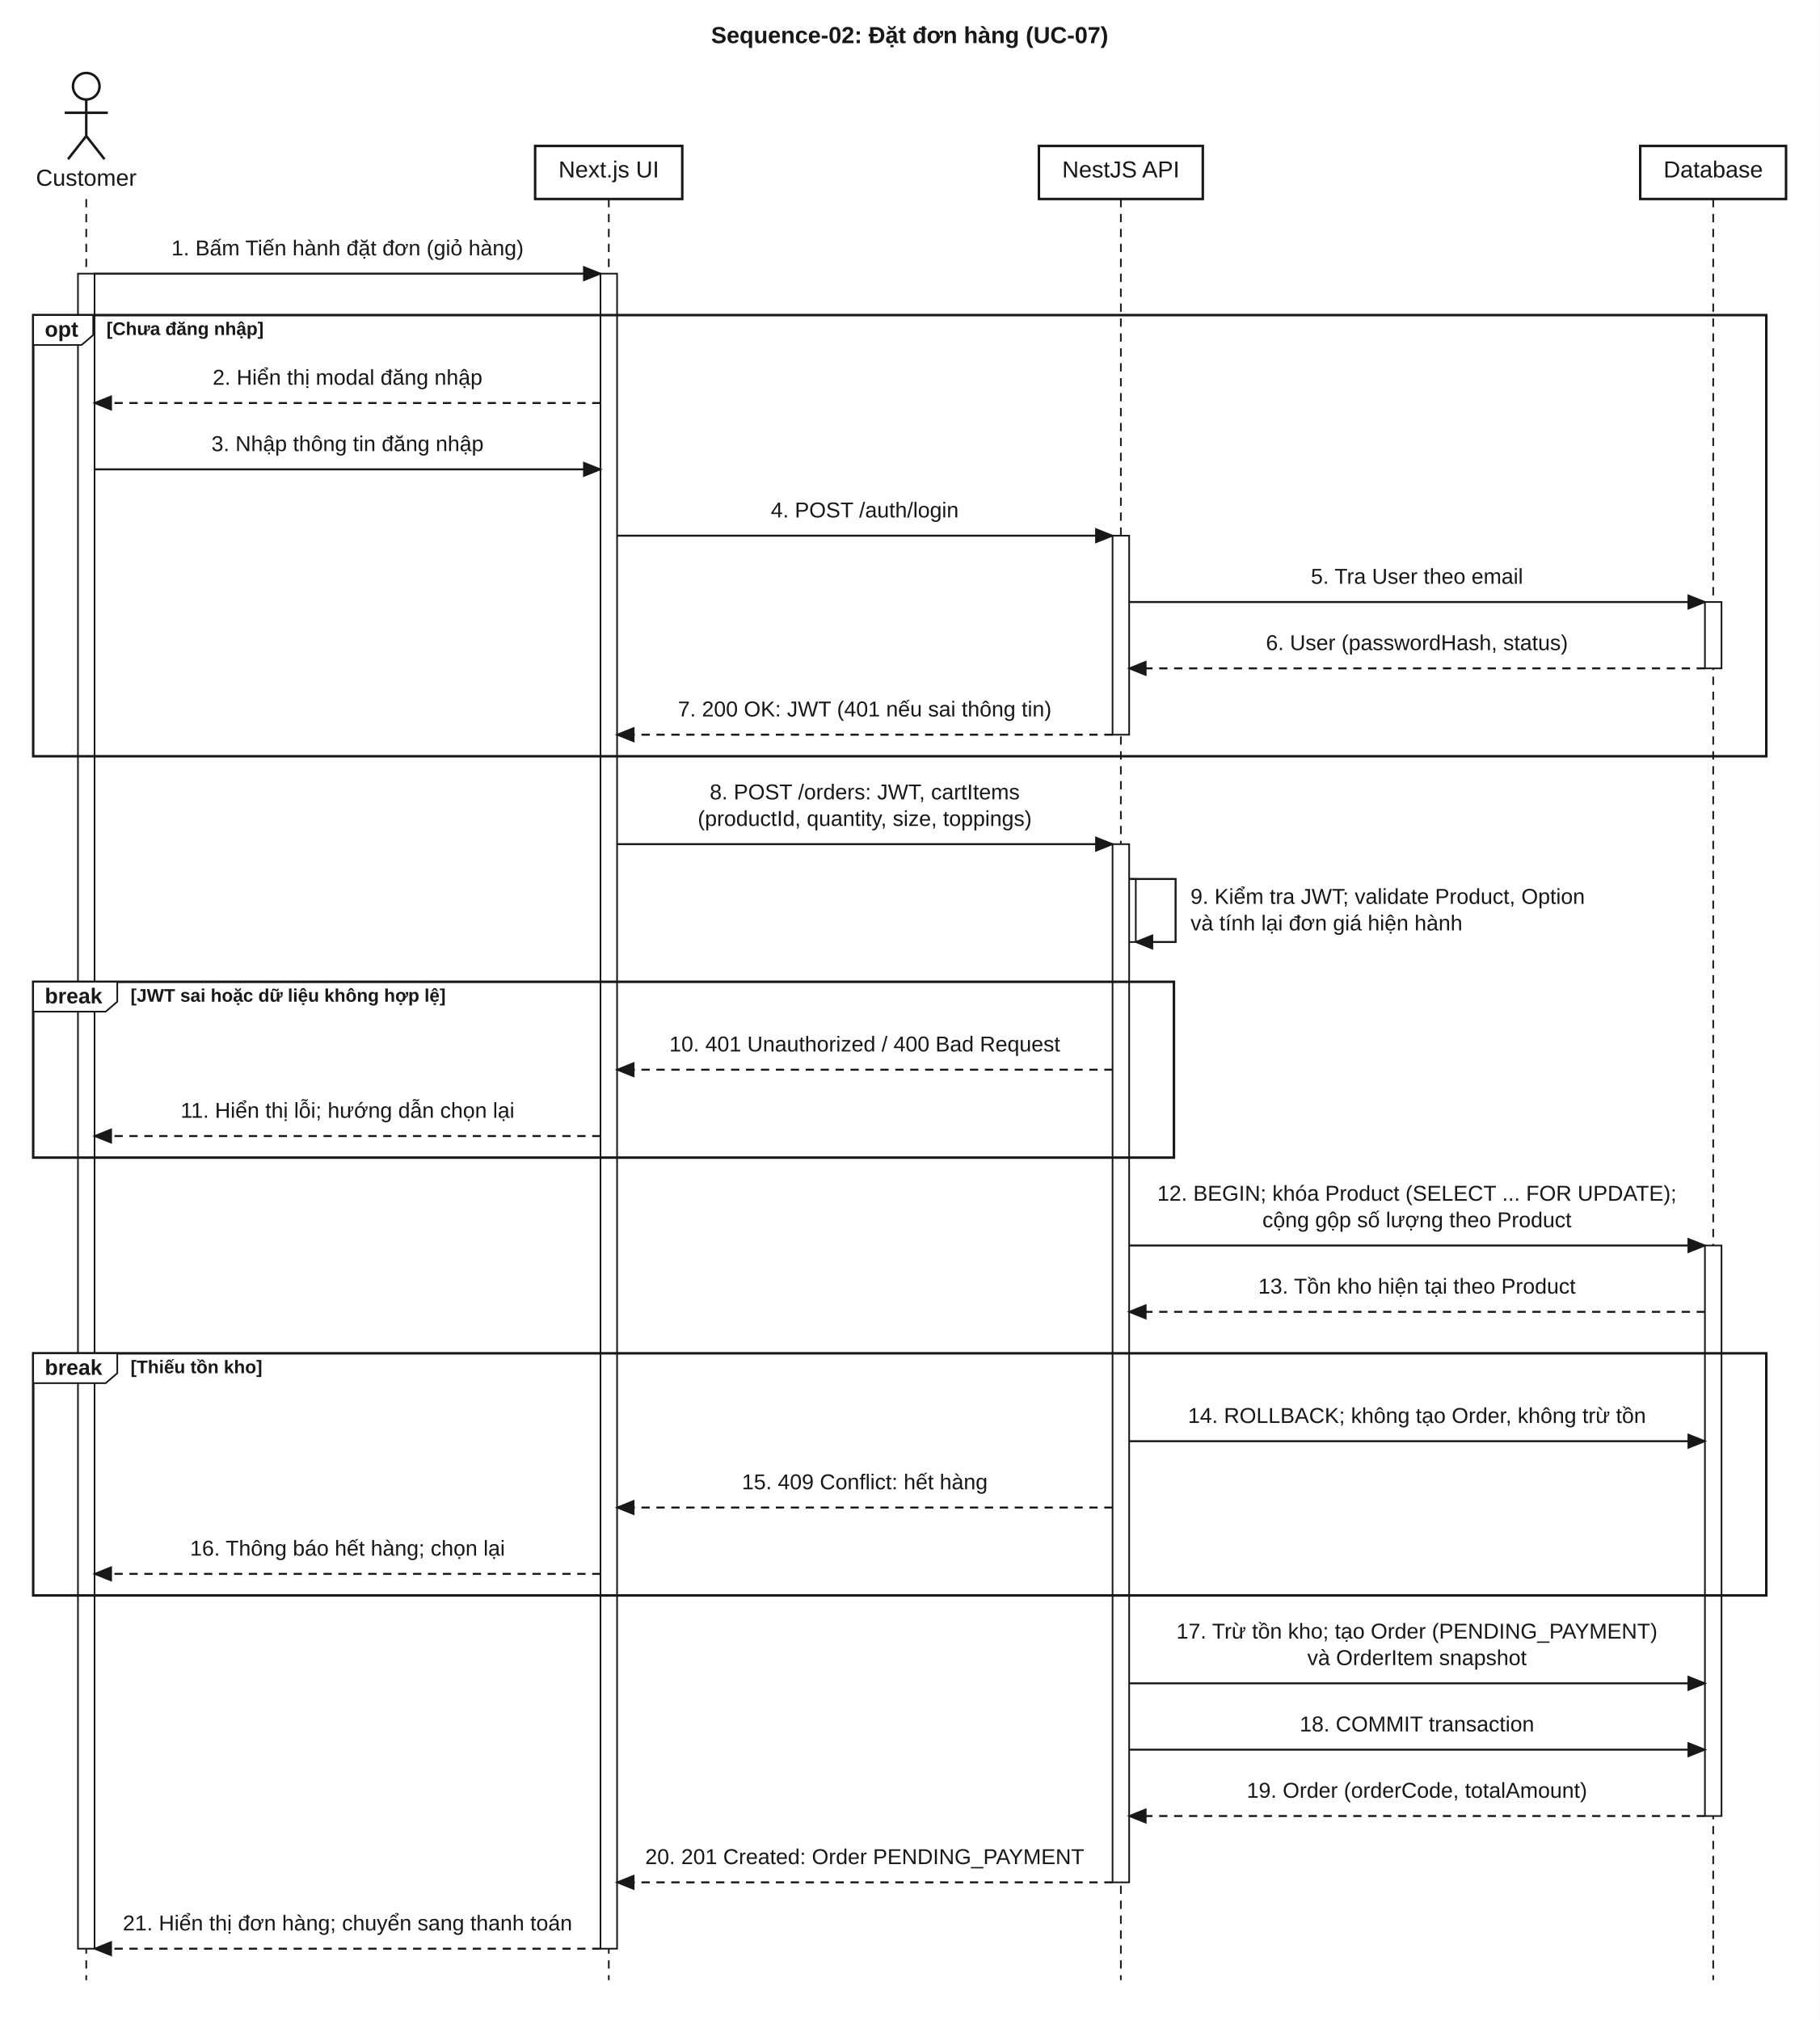
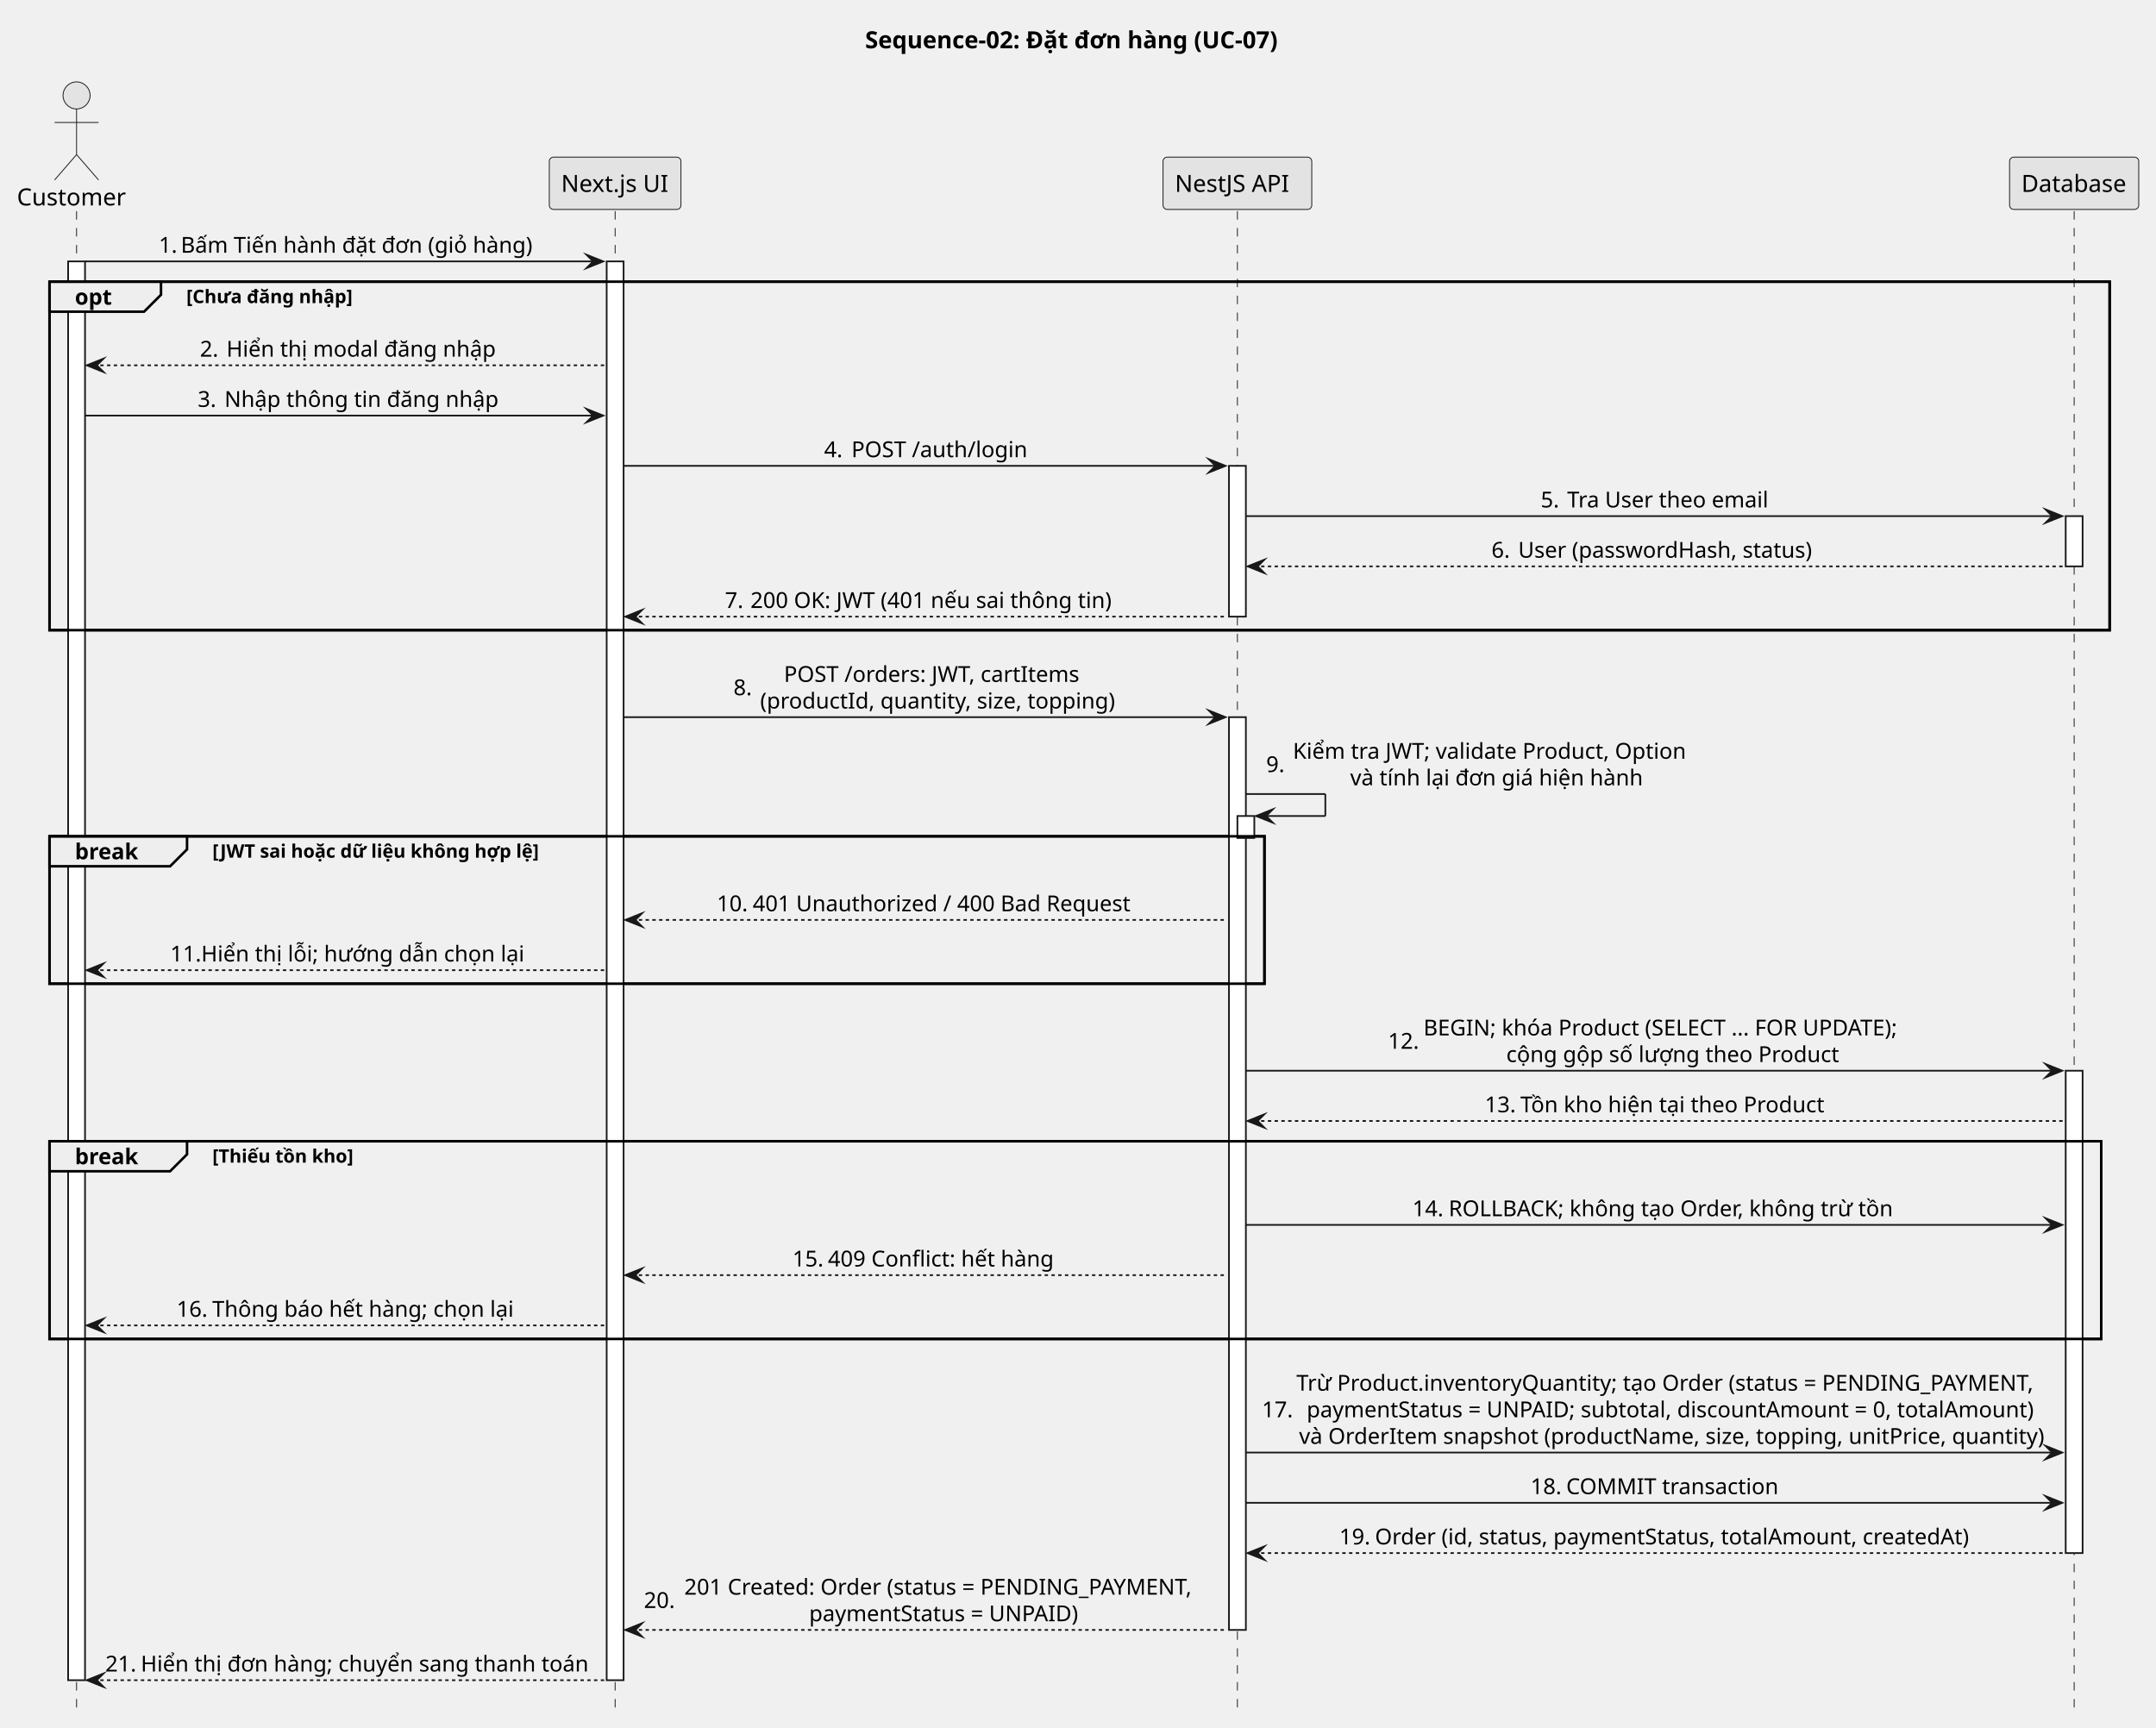
- <svg xmlns="http://www.w3.org/2000/svg" width="1097" height="1218" viewBox="0 0 1097 1218" font-family="Liberation Sans, Arial, Helvetica, sans-serif">
-   <rect width="100%" height="100%" fill="#ffffff" />
-   <line x1="52.0" y1="120.0" x2="52.0" y2="1194.0" stroke="#181818" stroke-width="1" stroke-dasharray="5,4" />
-   <circle cx="52.0" cy="52.0" r="8" fill="#fff" stroke="#181818" stroke-width="1.5" />
-   <line x1="52.0" y1="60.0" x2="52.0" y2="82.0" stroke="#181818" stroke-width="1.5" />
-   <line x1="39.0" y1="68.0" x2="65.0" y2="68.0" stroke="#181818" stroke-width="1.5" />
-   <line x1="52.0" y1="82.0" x2="41.0" y2="96.0" stroke="#181818" stroke-width="1.5" />
-   <line x1="52.0" y1="82.0" x2="63.0" y2="96.0" stroke="#181818" stroke-width="1.5" />
-   <text x="52.0" y="112.0" font-size="14" text-anchor="middle" fill="#181818">Customer</text>
-   <line x1="367.0" y1="120.0" x2="367.0" y2="1194.0" stroke="#181818" stroke-width="1" stroke-dasharray="5,4" />
-   <rect x="322.6" y="88.0" width="88.7" height="32.0" fill="#fff" stroke="#181818" stroke-width="1.5" />
-   <text x="367.0" y="107.0" font-size="14" text-anchor="middle" fill="#181818">Next.js UI</text>
-   <line x1="675.7" y1="120.0" x2="675.7" y2="1194.0" stroke="#181818" stroke-width="1" stroke-dasharray="5,4" />
-   <rect x="626.3" y="88.0" width="98.8" height="32.0" fill="#fff" stroke="#181818" stroke-width="1.5" />
-   <text x="675.7" y="107.0" font-size="14" text-anchor="middle" fill="#181818">NestJS API</text>
-   <line x1="1032.8" y1="120.0" x2="1032.8" y2="1194.0" stroke="#181818" stroke-width="1" stroke-dasharray="5,4" />
-   <rect x="988.8" y="88.0" width="87.9" height="32.0" fill="#fff" stroke="#181818" stroke-width="1.5" />
-   <text x="1032.8" y="107.0" font-size="14" text-anchor="middle" fill="#181818">Database</text>
-   <text x="548.4" y="26.0" font-size="14" text-anchor="middle" font-weight="bold" fill="#181818">Sequence-02: Đặt đơn hàng (UC-07)</text>
-   <rect x="100.3" y="143.0" width="218.4" height="14.0" fill="#fff" stroke="none" stroke-width="0" />
-   <rect x="125.2" y="221.0" width="168.7" height="14.0" fill="#fff" stroke="none" stroke-width="0" />
-   <rect x="124.4" y="261.0" width="170.1" height="14.0" fill="#fff" stroke="none" stroke-width="0" />
-   <rect x="461.7" y="301.0" width="119.2" height="14.0" fill="#fff" stroke="none" stroke-width="0" />
-   <rect x="787.3" y="341.0" width="133.9" height="14.0" fill="#fff" stroke="none" stroke-width="0" />
-   <rect x="760.2" y="381.0" width="188.1" height="14.0" fill="#fff" stroke="none" stroke-width="0" />
-   <rect x="405.7" y="421.0" width="231.2" height="14.0" fill="#fff" stroke="none" stroke-width="0" />
-   <rect x="424.9" y="471.0" width="192.8" height="14.0" fill="#fff" stroke="none" stroke-width="0" />
-   <rect x="417.6" y="487.0" width="207.4" height="14.0" fill="#fff" stroke="none" stroke-width="0" />
-   <rect x="714.7" y="534.0" width="243.7" height="14.0" fill="#fff" stroke="none" stroke-width="0" />
-   <rect x="714.7" y="550.0" width="170.0" height="14.0" fill="#fff" stroke="none" stroke-width="0" />
-   <rect x="400.5" y="623.0" width="241.7" height="14.0" fill="#fff" stroke="none" stroke-width="0" />
-   <rect x="105.8" y="663.0" width="207.3" height="14.0" fill="#fff" stroke="none" stroke-width="0" />
-   <rect x="694.7" y="713.0" width="319.1" height="14.0" fill="#fff" stroke="none" stroke-width="0" />
-   <rect x="758.0" y="729.0" width="192.4" height="14.0" fill="#fff" stroke="none" stroke-width="0" />
-   <rect x="755.6" y="769.0" width="197.3" height="14.0" fill="#fff" stroke="none" stroke-width="0" />
-   <rect x="713.2" y="847.0" width="282.1" height="14.0" fill="#fff" stroke="none" stroke-width="0" />
-   <rect x="444.2" y="887.0" width="154.2" height="14.0" fill="#fff" stroke="none" stroke-width="0" />
-   <rect x="111.5" y="927.0" width="195.9" height="14.0" fill="#fff" stroke="none" stroke-width="0" />
-   <rect x="706.2" y="977.0" width="296.0" height="14.0" fill="#fff" stroke="none" stroke-width="0" />
-   <rect x="785.1" y="993.0" width="138.2" height="14.0" fill="#fff" stroke="none" stroke-width="0" />
-   <rect x="780.5" y="1033.0" width="147.4" height="14.0" fill="#fff" stroke="none" stroke-width="0" />
-   <rect x="748.6" y="1073.0" width="211.2" height="14.0" fill="#fff" stroke="none" stroke-width="0" />
-   <rect x="386.0" y="1113.0" width="270.7" height="14.0" fill="#fff" stroke="none" stroke-width="0" />
-   <rect x="71.0" y="1153.0" width="277.0" height="14.0" fill="#fff" stroke="none" stroke-width="0" />
-   <rect x="1027.8" y="363.0" width="10.0" height="40.0" fill="#fff" stroke="#181818" stroke-width="1" />
-   <rect x="670.7" y="323.0" width="10.0" height="120.0" fill="#fff" stroke="#181818" stroke-width="1" />
-   <rect x="674.7" y="530.0" width="10.0" height="38.0" fill="#fff" stroke="#181818" stroke-width="1" />
-   <rect x="1027.8" y="751.0" width="10.0" height="344.0" fill="#fff" stroke="#181818" stroke-width="1" />
-   <rect x="670.7" y="509.0" width="10.0" height="626.0" fill="#fff" stroke="#181818" stroke-width="1" />
-   <rect x="362.0" y="165.0" width="10.0" height="1010.0" fill="#fff" stroke="#181818" stroke-width="1" />
-   <rect x="47.0" y="165.0" width="10.0" height="1010.0" fill="#fff" stroke="#181818" stroke-width="1" />
-   <rect x="20.0" y="190.0" width="1044.8" height="266.0" fill="none" stroke="#181818" stroke-width="1.5" />
-   <polygon points="20.0,190.0 56.2,190.0 56.2,202.0 49.2,208.0 20.0,208.0" fill="#fff" stroke="#181818" stroke-width="1" />
-   <text x="27.0" y="203.0" font-size="13" text-anchor="start" font-weight="bold" fill="#181818">opt</text>
-   <text x="64.2" y="202.0" font-size="11" text-anchor="start" font-weight="bold" fill="#181818">[Chưa đăng nhập]</text>
-   <rect x="20.0" y="592.0" width="687.7" height="106.0" fill="none" stroke="#181818" stroke-width="1.5" />
-   <polygon points="20.0,592.0 70.7,592.0 70.7,604.0 63.7,610.0 20.0,610.0" fill="#fff" stroke="#181818" stroke-width="1" />
-   <text x="27.0" y="605.0" font-size="13" text-anchor="start" font-weight="bold" fill="#181818">break</text>
-   <text x="78.7" y="604.0" font-size="11" text-anchor="start" font-weight="bold" fill="#181818">[JWT sai hoặc dữ liệu không hợp lệ]</text>
-   <rect x="20.0" y="816.0" width="1044.8" height="146.0" fill="none" stroke="#181818" stroke-width="1.5" />
-   <polygon points="20.0,816.0 70.7,816.0 70.7,828.0 63.7,834.0 20.0,834.0" fill="#fff" stroke="#181818" stroke-width="1" />
-   <text x="27.0" y="829.0" font-size="13" text-anchor="start" font-weight="bold" fill="#181818">break</text>
-   <text x="78.7" y="828.0" font-size="11" text-anchor="start" font-weight="bold" fill="#181818">[Thiếu tồn kho]</text>
-   <line x1="57.0" y1="165.0" x2="362.0" y2="165.0" stroke="#181818" stroke-width="1.2" />
-   <polygon points="352.0,161.0 362.0,165.0 352.0,169.0" fill="#181818" stroke="#181818" stroke-width="1" />
-   <text x="209.5" y="154.0" font-size="13" text-anchor="middle" fill="#181818">1. Bấm Tiến hành đặt đơn (giỏ hàng)</text>
-   <line x1="362.0" y1="243.0" x2="57.0" y2="243.0" stroke="#181818" stroke-width="1.2" stroke-dasharray="5,4" />
-   <polygon points="67.0,239.0 57.0,243.0 67.0,247.0" fill="#181818" stroke="#181818" stroke-width="1" />
-   <text x="209.5" y="232.0" font-size="13" text-anchor="middle" fill="#181818">2. Hiển thị modal đăng nhập</text>
-   <line x1="57.0" y1="283.0" x2="362.0" y2="283.0" stroke="#181818" stroke-width="1.2" />
-   <polygon points="352.0,279.0 362.0,283.0 352.0,287.0" fill="#181818" stroke="#181818" stroke-width="1" />
-   <text x="209.5" y="272.0" font-size="13" text-anchor="middle" fill="#181818">3. Nhập thông tin đăng nhập</text>
-   <line x1="372.0" y1="323.0" x2="670.7" y2="323.0" stroke="#181818" stroke-width="1.2" />
-   <polygon points="660.7,319.0 670.7,323.0 660.7,327.0" fill="#181818" stroke="#181818" stroke-width="1" />
-   <text x="521.3" y="312.0" font-size="13" text-anchor="middle" fill="#181818">4. POST /auth/login</text>
-   <line x1="680.7" y1="363.0" x2="1027.8" y2="363.0" stroke="#181818" stroke-width="1.2" />
-   <polygon points="1017.8,359.0 1027.8,363.0 1017.8,367.0" fill="#181818" stroke="#181818" stroke-width="1" />
-   <text x="854.2" y="352.0" font-size="13" text-anchor="middle" fill="#181818">5. Tra User theo email</text>
-   <line x1="1027.8" y1="403.0" x2="680.7" y2="403.0" stroke="#181818" stroke-width="1.2" stroke-dasharray="5,4" />
-   <polygon points="690.7,399.0 680.7,403.0 690.7,407.0" fill="#181818" stroke="#181818" stroke-width="1" />
-   <text x="854.2" y="392.0" font-size="13" text-anchor="middle" fill="#181818">6. User (passwordHash, status)</text>
-   <line x1="670.7" y1="443.0" x2="372.0" y2="443.0" stroke="#181818" stroke-width="1.2" stroke-dasharray="5,4" />
-   <polygon points="382.0,439.0 372.0,443.0 382.0,447.0" fill="#181818" stroke="#181818" stroke-width="1" />
-   <text x="521.3" y="432.0" font-size="13" text-anchor="middle" fill="#181818">7. 200 OK: JWT (401 nếu sai thông tin)</text>
-   <line x1="372.0" y1="509.0" x2="670.7" y2="509.0" stroke="#181818" stroke-width="1.2" />
-   <polygon points="660.7,505.0 670.7,509.0 660.7,513.0" fill="#181818" stroke="#181818" stroke-width="1" />
-   <text x="521.3" y="482.0" font-size="13" text-anchor="middle" fill="#181818">8. POST /orders: JWT, cartItems</text>
-   <text x="521.3" y="498.0" font-size="13" text-anchor="middle" fill="#181818">(productId, quantity, size, toppings)</text>
-   <polyline points="680.7,530.0 708.7,530.0 708.7,568.0 684.7,568.0" fill="none" stroke="#181818" stroke-width="1.2" />
-   <polygon points="694.7,564.0 684.7,568.0 694.7,572.0" fill="#181818" stroke="#181818" stroke-width="1" />
-   <text x="717.7" y="545.0" font-size="13" text-anchor="start" fill="#181818">9. Kiểm tra JWT; validate Product, Option</text>
-   <text x="717.7" y="561.0" font-size="13" text-anchor="start" fill="#181818">và tính lại đơn giá hiện hành</text>
-   <line x1="670.7" y1="645.0" x2="372.0" y2="645.0" stroke="#181818" stroke-width="1.2" stroke-dasharray="5,4" />
-   <polygon points="382.0,641.0 372.0,645.0 382.0,649.0" fill="#181818" stroke="#181818" stroke-width="1" />
-   <text x="521.3" y="634.0" font-size="13" text-anchor="middle" fill="#181818">10. 401 Unauthorized / 400 Bad Request</text>
-   <line x1="362.0" y1="685.0" x2="57.0" y2="685.0" stroke="#181818" stroke-width="1.2" stroke-dasharray="5,4" />
-   <polygon points="67.0,681.0 57.0,685.0 67.0,689.0" fill="#181818" stroke="#181818" stroke-width="1" />
-   <text x="209.5" y="674.0" font-size="13" text-anchor="middle" fill="#181818">11. Hiển thị lỗi; hướng dẫn chọn lại</text>
-   <line x1="680.7" y1="751.0" x2="1027.8" y2="751.0" stroke="#181818" stroke-width="1.2" />
-   <polygon points="1017.8,747.0 1027.8,751.0 1017.8,755.0" fill="#181818" stroke="#181818" stroke-width="1" />
-   <text x="854.2" y="724.0" font-size="13" text-anchor="middle" fill="#181818">12. BEGIN; khóa Product (SELECT ... FOR UPDATE);</text>
-   <text x="854.2" y="740.0" font-size="13" text-anchor="middle" fill="#181818">cộng gộp số lượng theo Product</text>
-   <line x1="1027.8" y1="791.0" x2="680.7" y2="791.0" stroke="#181818" stroke-width="1.2" stroke-dasharray="5,4" />
-   <polygon points="690.7,787.0 680.7,791.0 690.7,795.0" fill="#181818" stroke="#181818" stroke-width="1" />
-   <text x="854.2" y="780.0" font-size="13" text-anchor="middle" fill="#181818">13. Tồn kho hiện tại theo Product</text>
-   <line x1="680.7" y1="869.0" x2="1027.8" y2="869.0" stroke="#181818" stroke-width="1.2" />
-   <polygon points="1017.8,865.0 1027.8,869.0 1017.8,873.0" fill="#181818" stroke="#181818" stroke-width="1" />
-   <text x="854.2" y="858.0" font-size="13" text-anchor="middle" fill="#181818">14. ROLLBACK; không tạo Order, không trừ tồn</text>
-   <line x1="670.7" y1="909.0" x2="372.0" y2="909.0" stroke="#181818" stroke-width="1.2" stroke-dasharray="5,4" />
-   <polygon points="382.0,905.0 372.0,909.0 382.0,913.0" fill="#181818" stroke="#181818" stroke-width="1" />
-   <text x="521.3" y="898.0" font-size="13" text-anchor="middle" fill="#181818">15. 409 Conflict: hết hàng</text>
-   <line x1="362.0" y1="949.0" x2="57.0" y2="949.0" stroke="#181818" stroke-width="1.2" stroke-dasharray="5,4" />
-   <polygon points="67.0,945.0 57.0,949.0 67.0,953.0" fill="#181818" stroke="#181818" stroke-width="1" />
-   <text x="209.5" y="938.0" font-size="13" text-anchor="middle" fill="#181818">16. Thông báo hết hàng; chọn lại</text>
-   <line x1="680.7" y1="1015.0" x2="1027.8" y2="1015.0" stroke="#181818" stroke-width="1.2" />
-   <polygon points="1017.8,1011.0 1027.8,1015.0 1017.8,1019.0" fill="#181818" stroke="#181818" stroke-width="1" />
-   <text x="854.2" y="988.0" font-size="13" text-anchor="middle" fill="#181818">17. Trừ tồn kho; tạo Order (PENDING_PAYMENT)</text>
-   <text x="854.2" y="1004.0" font-size="13" text-anchor="middle" fill="#181818">và OrderItem snapshot</text>
-   <line x1="680.7" y1="1055.0" x2="1027.8" y2="1055.0" stroke="#181818" stroke-width="1.2" />
-   <polygon points="1017.8,1051.0 1027.8,1055.0 1017.8,1059.0" fill="#181818" stroke="#181818" stroke-width="1" />
-   <text x="854.2" y="1044.0" font-size="13" text-anchor="middle" fill="#181818">18. COMMIT transaction</text>
-   <line x1="1027.8" y1="1095.0" x2="680.7" y2="1095.0" stroke="#181818" stroke-width="1.2" stroke-dasharray="5,4" />
-   <polygon points="690.7,1091.0 680.7,1095.0 690.7,1099.0" fill="#181818" stroke="#181818" stroke-width="1" />
-   <text x="854.2" y="1084.0" font-size="13" text-anchor="middle" fill="#181818">19. Order (orderCode, totalAmount)</text>
-   <line x1="670.7" y1="1135.0" x2="372.0" y2="1135.0" stroke="#181818" stroke-width="1.2" stroke-dasharray="5,4" />
-   <polygon points="382.0,1131.0 372.0,1135.0 382.0,1139.0" fill="#181818" stroke="#181818" stroke-width="1" />
-   <text x="521.3" y="1124.0" font-size="13" text-anchor="middle" fill="#181818">20. 201 Created: Order PENDING_PAYMENT</text>
-   <line x1="362.0" y1="1175.0" x2="57.0" y2="1175.0" stroke="#181818" stroke-width="1.2" stroke-dasharray="5,4" />
-   <polygon points="67.0,1171.0 57.0,1175.0 67.0,1179.0" fill="#181818" stroke="#181818" stroke-width="1" />
-   <text x="209.5" y="1164.0" font-size="13" text-anchor="middle" fill="#181818">21. Hiển thị đơn hàng; chuyển sang thanh toán</text>
+ <svg xmlns="http://www.w3.org/2000/svg" version="1.1" data-diagram-type="SEQUENCE" style="width:1275px;height:1022px;background:#FFFFFF;" width="1275px" height="1022px" viewBox="0 0 1275 1022" zoomAndPan="magnify" preserveAspectRatio="none" contentStyleType="text/css">
+   <defs />
+   <g font-family="sans-serif" lengthAdjust="spacing">
+     <g class="title" data-source-line="1">
+       <text x="511.601" y="28.563" fill="#000" font-size="14" textLength="250.592" font-weight="700">Sequence-02: Đặt đơn hàng (UC-07)</text>
+     </g>
+     <rect x="29.283" y="166.608" width="1218.316" height="206.106" fill="none" style="stroke:#000;stroke-width:1.5;" />
+     <rect x="29.283" y="494.633" width="718.486" height="87.188" fill="none" style="stroke:#000;stroke-width:1.5;" />
+     <rect x="29.283" y="675.01" width="1213.316" height="116.918" fill="none" style="stroke:#000;stroke-width:1.5;" />
+     <g class="participant-lifeline" data-qualified-name="Customer" data-entity-uid="part1" id="part1-lifeline" data-source-line="8">
+       <g>
+         <rect x="41.783" y="124.879" width="8" height="886.885" fill="#000" fill-opacity="0" />
+         <line x1="45.283" y1="124.879" x2="45.283" y2="1011.764" style="stroke:#181818;stroke-width:0.5;stroke-dasharray:5,5;" />
+       </g>
+     </g>
+     <g>
+       <rect x="40.283" y="154.608" width="10" height="839.155" fill="#FFF" style="stroke:#181818;stroke-width:1;" />
+     </g>
+     <g class="participant-lifeline" data-qualified-name="UI" data-entity-uid="part2" id="part2-lifeline" data-source-line="9">
+       <g>
+         <rect x="360.273" y="124.879" width="8" height="886.885" fill="#000" fill-opacity="0" />
+         <line x1="363.773" y1="124.879" x2="363.773" y2="1011.764" style="stroke:#181818;stroke-width:0.5;stroke-dasharray:5,5;" />
+       </g>
+     </g>
+     <g>
+       <rect x="358.773" y="154.608" width="10" height="839.155" fill="#FFF" style="stroke:#181818;stroke-width:1;" />
+     </g>
+     <g class="participant-lifeline" data-qualified-name="API" data-entity-uid="part3" id="part3-lifeline" data-source-line="10">
+       <g>
+         <rect x="728.269" y="124.879" width="8" height="886.885" fill="#000" fill-opacity="0" />
+         <line x1="731.769" y1="124.879" x2="731.769" y2="1011.764" style="stroke:#181818;stroke-width:0.5;stroke-dasharray:5,5;" />
+       </g>
+     </g>
+     <g>
+       <rect x="726.769" y="275.526" width="10" height="89.188" fill="#FFF" style="stroke:#181818;stroke-width:1;" />
+     </g>
+     <g>
+       <rect x="726.769" y="424.174" width="10" height="539.86" fill="#FFF" style="stroke:#181818;stroke-width:1;" />
+     </g>
+     <g>
+       <rect x="731.769" y="482.633" width="10" height="13" fill="#FFF" style="stroke:#181818;stroke-width:1;" />
+     </g>
+     <g class="participant-lifeline" data-qualified-name="DB" data-entity-uid="part4" id="part4-lifeline" data-source-line="11">
+       <g>
+         <rect x="1223.099" y="124.879" width="8" height="886.885" fill="#000" fill-opacity="0" />
+         <line x1="1226.599" y1="124.879" x2="1226.599" y2="1011.764" style="stroke:#181818;stroke-width:0.5;stroke-dasharray:5,5;" />
+       </g>
+     </g>
+     <g>
+       <rect x="1221.599" y="305.256" width="10" height="29.729" fill="#FFF" style="stroke:#181818;stroke-width:1;" />
+     </g>
+     <g>
+       <rect x="1221.599" y="633.28" width="10" height="285.295" fill="#FFF" style="stroke:#181818;stroke-width:1;" />
+     </g>
+     <g class="participant participant-head" data-qualified-name="Customer" data-entity-uid="part1" id="part1-head" data-source-line="8">
+       <text x="10" y="121.502" fill="#000" font-size="14" textLength="64.565">Customer</text>
+       <ellipse cx="45.283" cy="56.439" rx="8" ry="8" fill="#E3E3E3" style="stroke:#181818;stroke-width:0.5;" />
+       <path d="M45.283,64.439 L45.283,91.439 M32.283,72.439 L58.283,72.439 M45.283,91.439 L32.283,106.439 M45.283,91.439 L58.283,106.439" style="stroke:#181818;stroke-width:0.5;" fill="none" />
+     </g>
+     <g class="participant participant-head" data-qualified-name="UI" data-entity-uid="part2" id="part2-head" data-source-line="9">
+       <rect x="324.842" y="92.939" width="77.861" height="30.939" fill="#E3E3E3" style="stroke:#181818;stroke-width:0.5;" rx="2.5" ry="2.5" />
+       <text x="331.842" y="113.502" fill="#000" font-size="14" textLength="63.861">Next.js UI</text>
+     </g>
+     <g class="participant participant-head" data-qualified-name="API" data-entity-uid="part3" id="part3-head" data-source-line="10">
+       <rect x="687.793" y="92.939" width="87.951" height="30.939" fill="#E3E3E3" style="stroke:#181818;stroke-width:0.5;" rx="2.5" ry="2.5" />
+       <text x="694.793" y="113.502" fill="#000" font-size="14" textLength="73.951">NestJS API</text>
+     </g>
+     <g class="participant participant-head" data-qualified-name="DB" data-entity-uid="part4" id="part4-head" data-source-line="11">
+       <rect x="1188.403" y="92.939" width="76.392" height="30.939" fill="#E3E3E3" style="stroke:#181818;stroke-width:0.5;" rx="2.5" ry="2.5" />
+       <text x="1195.403" y="113.502" fill="#000" font-size="14" textLength="62.392">Database</text>
+     </g>
+     <g class="message" data-entity-1="part1" data-entity-2="part2" id="msg1" data-source-line="13">
+       <polygon points="346.773,150.608,356.773,154.608,346.773,158.608,350.773,154.608" fill="#181818" style="stroke:#181818;stroke-width:1;stroke-linejoin:miter;stroke-miterlimit:10;" />
+       <line x1="50.283" y1="154.608" x2="352.773" y2="154.608" style="stroke:#181818;stroke-width:1;" />
+       <text x="93.894" y="149.473" fill="#000" font-size="13" textLength="9.033">1.</text>
+       <text x="106.927" y="149.473" fill="#000" font-size="13" textLength="208.235">Bấm Tiến hành đặt đơn (giỏ hàng)</text>
+     </g>
+     <path d="M29.283,166.608 L95.211,166.608 L95.211,174.338 L85.211,184.338 L29.283,184.338 L29.283,166.608" style="stroke:#000;stroke-width:1.5;" fill="#EEE" />
+     <rect x="29.283" y="166.608" width="1218.316" height="206.106" fill="none" style="stroke:#000;stroke-width:1.5;" />
+     <text x="44.283" y="180.202" fill="#000" font-size="13" textLength="20.928" font-weight="700">opt</text>
+     <text x="110.211" y="179.265" fill="#000" font-size="11" textLength="96.266" font-weight="700">[Chưa đăng nhập]</text>
+     <g class="message" data-entity-1="part2" data-entity-2="part1" id="msg2" data-source-line="18">
+       <polygon points="61.283,212.067,51.283,216.067,61.283,220.067,57.283,216.067" fill="#181818" style="stroke:#181818;stroke-width:1;stroke-linejoin:miter;stroke-miterlimit:10;" />
+       <line x1="55.283" y1="216.067" x2="357.773" y2="216.067" style="stroke:#181818;stroke-width:1;stroke-dasharray:2,2;" />
+       <text x="118.234" y="210.932" fill="#000" font-size="13" textLength="11.673">2.</text>
+       <text x="133.907" y="210.932" fill="#000" font-size="13" textLength="156.914">Hiển thị modal đăng nhập</text>
+     </g>
+     <g class="message" data-entity-1="part1" data-entity-2="part2" id="msg3" data-source-line="19">
+       <polygon points="346.773,241.797,356.773,245.797,346.773,249.797,350.773,245.797" fill="#181818" style="stroke:#181818;stroke-width:1;stroke-linejoin:miter;stroke-miterlimit:10;" />
+       <line x1="50.283" y1="245.797" x2="352.773" y2="245.797" style="stroke:#181818;stroke-width:1;" />
+       <text x="116.952" y="240.661" fill="#000" font-size="13" textLength="11.775">3.</text>
+       <text x="132.727" y="240.661" fill="#000" font-size="13" textLength="159.377">Nhập thông tin đăng nhập</text>
+     </g>
+     <g class="message" data-entity-1="part2" data-entity-2="part3" id="msg4" data-source-line="20">
+       <polygon points="714.769,271.526,724.769,275.526,714.769,279.526,718.769,275.526" fill="#181818" style="stroke:#181818;stroke-width:1;stroke-linejoin:miter;stroke-miterlimit:10;" />
+       <line x1="368.773" y1="275.526" x2="720.769" y2="275.526" style="stroke:#181818;stroke-width:1;" />
+       <text x="487.363" y="270.391" fill="#000" font-size="13" textLength="12.143">4.</text>
+       <text x="503.506" y="270.391" fill="#000" font-size="13" textLength="104.673">POST /auth/login</text>
+     </g>
+     <g class="message" data-entity-1="part3" data-entity-2="part4" id="msg5" data-source-line="22">
+       <polygon points="1209.599,301.256,1219.599,305.256,1209.599,309.256,1213.599,305.256" fill="#181818" style="stroke:#181818;stroke-width:1;stroke-linejoin:miter;stroke-miterlimit:10;" />
+       <line x1="736.769" y1="305.256" x2="1215.599" y2="305.256" style="stroke:#181818;stroke-width:1;" />
+       <text x="911.139" y="300.12" fill="#000" font-size="13" textLength="11.648">5.</text>
+       <text x="926.787" y="300.12" fill="#000" font-size="13" textLength="120.44">Tra User theo email</text>
+     </g>
+     <g class="message" data-entity-1="part4" data-entity-2="part3" id="msg6" data-source-line="24">
+       <polygon points="747.769,330.985,737.769,334.985,747.769,338.985,743.769,334.985" fill="#181818" style="stroke:#181818;stroke-width:1;stroke-linejoin:miter;stroke-miterlimit:10;" />
+       <line x1="741.769" y1="334.985" x2="1220.599" y2="334.985" style="stroke:#181818;stroke-width:1;stroke-dasharray:2,2;" />
+       <text x="882.007" y="329.85" fill="#000" font-size="13" textLength="11.807">6.</text>
+       <text x="897.813" y="329.85" fill="#000" font-size="13" textLength="178.547">User (passwordHash, status)</text>
+     </g>
+     <g class="message" data-entity-1="part3" data-entity-2="part2" id="msg7" data-source-line="26">
+       <polygon points="379.773,360.715,369.773,364.715,379.773,368.715,375.773,364.715" fill="#181818" style="stroke:#181818;stroke-width:1;stroke-linejoin:miter;stroke-miterlimit:10;" />
+       <line x1="373.773" y1="364.715" x2="725.769" y2="364.715" style="stroke:#181818;stroke-width:1;stroke-dasharray:2,2;" />
+       <text x="428.688" y="359.579" fill="#000" font-size="13" textLength="11.102">7.</text>
+       <text x="443.79" y="359.579" fill="#000" font-size="13" textLength="223.063">200 OK: JWT (401 nếu sai thông tin)</text>
+     </g>
+     <g class="message" data-entity-1="part2" data-entity-2="part3" id="msg8" data-source-line="30">
+       <polygon points="714.769,420.174,724.769,424.174,714.769,428.174,718.769,424.174" fill="#181818" style="stroke:#181818;stroke-width:1;stroke-linejoin:miter;stroke-miterlimit:10;" />
+       <line x1="368.773" y1="424.174" x2="720.769" y2="424.174" style="stroke:#181818;stroke-width:1;" />
+       <text x="433.757" y="411.173" fill="#000" font-size="13" textLength="11.788">8.</text>
+       <text x="463.579" y="403.309" fill="#000" font-size="13" textLength="184.171">POST /orders: JWT, cartItems</text>
+       <text x="449.544" y="419.038" fill="#000" font-size="13" textLength="212.24">(productId, quantity, size, topping)</text>
+     </g>
+     <g class="message" data-entity-1="part3" data-entity-2="part3" id="msg9" data-source-line="33">
+       <line x1="736.769" y1="469.633" x2="783.769" y2="469.633" style="stroke:#181818;stroke-width:1;" />
+       <line x1="783.769" y1="469.633" x2="783.769" y2="482.633" style="stroke:#181818;stroke-width:1;" />
+       <line x1="742.769" y1="482.633" x2="783.769" y2="482.633" style="stroke:#181818;stroke-width:1;" />
+       <polygon points="752.769,478.633,742.769,482.633,752.769,486.633,748.769,482.633" fill="#181818" style="stroke:#181818;stroke-width:1;stroke-linejoin:miter;stroke-miterlimit:10;" />
+       <text x="748.769" y="456.632" fill="#000" font-size="13" textLength="11.807">9.</text>
+       <text x="764.575" y="448.768" fill="#000" font-size="13" textLength="238.958">Kiểm tra JWT; validate Product, Option</text>
+       <text x="798.465" y="464.497" fill="#000" font-size="13" textLength="171.177">và tính lại đơn giá hiện hành</text>
+     </g>
+     <path d="M29.283,494.633 L110.604,494.633 L110.604,502.362 L100.604,512.362 L29.283,512.362 L29.283,494.633" style="stroke:#000;stroke-width:1.5;" fill="#EEE" />
+     <rect x="29.283" y="494.633" width="718.486" height="87.188" fill="none" style="stroke:#000;stroke-width:1.5;" />
+     <text x="44.283" y="508.227" fill="#000" font-size="13" textLength="36.321" font-weight="700">break</text>
+     <text x="125.604" y="507.289" fill="#000" font-size="11" textLength="191.066" font-weight="700">[JWT sai hoặc dữ liệu không hợp lệ]</text>
+     <g class="message" data-entity-1="part3" data-entity-2="part2" id="msg10" data-source-line="38">
+       <polygon points="379.773,540.092,369.773,544.092,379.773,548.092,375.773,544.092" fill="#181818" style="stroke:#181818;stroke-width:1;stroke-linejoin:miter;stroke-miterlimit:10;" />
+       <line x1="373.773" y1="544.092" x2="725.769" y2="544.092" style="stroke:#181818;stroke-width:1;stroke-dasharray:2,2;" />
+       <text x="423.883" y="538.956" fill="#000" font-size="13" textLength="17.234">10.</text>
+       <text x="445.117" y="538.956" fill="#000" font-size="13" textLength="226.542">401 Unauthorized / 400 Bad Request</text>
+     </g>
+     <g class="message" data-entity-1="part2" data-entity-2="part1" id="msg11" data-source-line="39">
+       <polygon points="61.283,569.821,51.283,573.821,61.283,577.821,57.283,573.821" fill="#181818" style="stroke:#181818;stroke-width:1;stroke-linejoin:miter;stroke-miterlimit:10;" />
+       <line x1="55.283" y1="573.821" x2="357.773" y2="573.821" style="stroke:#181818;stroke-width:1;stroke-dasharray:2,2;" />
+       <text x="100.673" y="568.686" fill="#000" font-size="13" textLength="14.32">11.</text>
+       <text x="118.994" y="568.686" fill="#000" font-size="13" textLength="189.389">Hiển thị lỗi; hướng dẫn chọn lại</text>
+     </g>
+     <g class="message" data-entity-1="part3" data-entity-2="part4" id="msg12" data-source-line="42">
+       <polygon points="1209.599,629.28,1219.599,633.28,1209.599,637.28,1213.599,633.28" fill="#181818" style="stroke:#181818;stroke-width:1;stroke-linejoin:miter;stroke-miterlimit:10;" />
+       <line x1="736.769" y1="633.28" x2="1215.599" y2="633.28" style="stroke:#181818;stroke-width:1;" />
+       <text x="820.822" y="620.28" fill="#000" font-size="13" textLength="16.961">12.</text>
+       <text x="841.783" y="612.415" fill="#000" font-size="13" textLength="295.763">BEGIN; khóa Product (SELECT ... FOR UPDATE);</text>
+       <text x="890.771" y="628.145" fill="#000" font-size="13" textLength="197.787">cộng gộp số lượng theo Product</text>
+     </g>
+     <g class="message" data-entity-1="part4" data-entity-2="part3" id="msg13" data-source-line="44">
+       <polygon points="747.769,659.01,737.769,663.01,747.769,667.01,743.769,663.01" fill="#181818" style="stroke:#181818;stroke-width:1;stroke-linejoin:miter;stroke-miterlimit:10;" />
+       <line x1="741.769" y1="663.01" x2="1220.599" y2="663.01" style="stroke:#181818;stroke-width:1;stroke-dasharray:2,2;" />
+       <text x="878.055" y="657.874" fill="#000" font-size="13" textLength="17.063">13.</text>
+       <text x="899.118" y="657.874" fill="#000" font-size="13" textLength="181.194">Tồn kho hiện tại theo Product</text>
+     </g>
+     <path d="M29.283,675.01 L110.604,675.01 L110.604,682.739 L100.604,692.739 L29.283,692.739 L29.283,675.01" style="stroke:#000;stroke-width:1.5;" fill="#EEE" />
+     <rect x="29.283" y="675.01" width="1213.316" height="116.918" fill="none" style="stroke:#000;stroke-width:1.5;" />
+     <text x="44.283" y="688.604" fill="#000" font-size="13" textLength="36.321" font-weight="700">break</text>
+     <text x="125.604" y="687.666" fill="#000" font-size="11" textLength="81.673" font-weight="700">[Thiếu tồn kho]</text>
+     <g class="message" data-entity-1="part3" data-entity-2="part4" id="msg14" data-source-line="47">
+       <polygon points="1209.599,720.469,1219.599,724.469,1209.599,728.469,1213.599,724.469" fill="#181818" style="stroke:#181818;stroke-width:1;stroke-linejoin:miter;stroke-miterlimit:10;" />
+       <line x1="736.769" y1="724.469" x2="1215.599" y2="724.469" style="stroke:#181818;stroke-width:1;" />
+       <text x="835.266" y="719.333" fill="#000" font-size="13" textLength="17.431">14.</text>
+       <text x="856.697" y="719.333" fill="#000" font-size="13" textLength="266.405">ROLLBACK; không tạo Order, không trừ tồn</text>
+     </g>
+     <g class="message" data-entity-1="part3" data-entity-2="part2" id="msg15" data-source-line="48">
+       <polygon points="379.773,750.198,369.773,754.198,379.773,758.198,375.773,754.198" fill="#181818" style="stroke:#181818;stroke-width:1;stroke-linejoin:miter;stroke-miterlimit:10;" />
+       <line x1="373.773" y1="754.198" x2="725.769" y2="754.198" style="stroke:#181818;stroke-width:1;stroke-dasharray:2,2;" />
+       <text x="468.656" y="749.063" fill="#000" font-size="13" textLength="16.936">15.</text>
+       <text x="489.592" y="749.063" fill="#000" font-size="13" textLength="137.293">409 Conflict: hết hàng</text>
+     </g>
+     <g class="message" data-entity-1="part2" data-entity-2="part1" id="msg16" data-source-line="49">
+       <polygon points="61.283,779.928,51.283,783.928,61.283,787.928,57.283,783.928" fill="#181818" style="stroke:#181818;stroke-width:1;stroke-linejoin:miter;stroke-miterlimit:10;" />
+       <line x1="55.283" y1="783.928" x2="357.773" y2="783.928" style="stroke:#181818;stroke-width:1;stroke-dasharray:2,2;" />
+       <text x="104.415" y="778.792" fill="#000" font-size="13" textLength="17.094">16.</text>
+       <text x="125.51" y="778.792" fill="#000" font-size="13" textLength="179.131">Thông báo hết hàng; chọn lại</text>
+     </g>
+     <g class="message" data-entity-1="part3" data-entity-2="part4" id="msg17" data-source-line="52">
+       <polygon points="1209.599,855.116,1219.599,859.116,1209.599,863.116,1213.599,859.116" fill="#181818" style="stroke:#181818;stroke-width:1;stroke-linejoin:miter;stroke-miterlimit:10;" />
+       <line x1="736.769" y1="859.116" x2="1215.599" y2="859.116" style="stroke:#181818;stroke-width:1;" />
+       <text x="746.269" y="838.251" fill="#000" font-size="13" textLength="16.39">17.</text>
+       <text x="766.658" y="822.521" fill="#000" font-size="13" textLength="445.44">Trừ Product.inventoryQuantity; tạo Order (status = PENDING_PAYMENT,</text>
+       <text x="772.733" y="838.251" fill="#000" font-size="13" textLength="433.291">paymentStatus = UNPAID; subtotal, discountAmount = 0, totalAmount)</text>
+       <text x="768.217" y="853.98" fill="#000" font-size="13" textLength="442.324">và OrderItem snapshot (productName, size, topping, unitPrice, quantity)</text>
+     </g>
+     <g class="message" data-entity-1="part3" data-entity-2="part4" id="msg18" data-source-line="53">
+       <polygon points="1209.599,884.846,1219.599,888.846,1209.599,892.846,1213.599,888.846" fill="#181818" style="stroke:#181818;stroke-width:1;stroke-linejoin:miter;stroke-miterlimit:10;" />
+       <line x1="736.769" y1="888.846" x2="1215.599" y2="888.846" style="stroke:#181818;stroke-width:1;" />
+       <text x="905.119" y="883.71" fill="#000" font-size="13" textLength="17.075">18.</text>
+       <text x="926.194" y="883.71" fill="#000" font-size="13" textLength="127.055">COMMIT transaction</text>
+     </g>
+     <g class="message" data-entity-1="part4" data-entity-2="part3" id="msg19" data-source-line="54">
+       <polygon points="747.769,914.575,737.769,918.575,747.769,922.575,743.769,918.575" fill="#181818" style="stroke:#181818;stroke-width:1;stroke-linejoin:miter;stroke-miterlimit:10;" />
+       <line x1="741.769" y1="918.575" x2="1220.599" y2="918.575" style="stroke:#181818;stroke-width:1;stroke-dasharray:2,2;" />
+       <text x="792.019" y="913.439" fill="#000" font-size="13" textLength="17.094">19.</text>
+       <text x="813.114" y="913.439" fill="#000" font-size="13" textLength="353.234">Order (id, status, paymentStatus, totalAmount, createdAt)</text>
+     </g>
+     <g class="message" data-entity-1="part3" data-entity-2="part2" id="msg20" data-source-line="56">
+       <polygon points="379.773,960.034,369.773,964.034,379.773,968.034,375.773,964.034" fill="#181818" style="stroke:#181818;stroke-width:1;stroke-linejoin:miter;stroke-miterlimit:10;" />
+       <line x1="373.773" y1="964.034" x2="725.769" y2="964.034" style="stroke:#181818;stroke-width:1;stroke-dasharray:2,2;" />
+       <text x="380.773" y="951.034" fill="#000" font-size="13" textLength="19.875">20.</text>
+       <text x="404.647" y="943.169" fill="#000" font-size="13" textLength="310.121">201 Created: Order (status = PENDING_PAYMENT,</text>
+       <text x="478.493" y="958.898" fill="#000" font-size="13" textLength="162.43">paymentStatus = UNPAID)</text>
+     </g>
+     <g class="message" data-entity-1="part2" data-entity-2="part1" id="msg21" data-source-line="58">
+       <polygon points="61.283,989.764,51.283,993.764,61.283,997.764,57.283,993.764" fill="#181818" style="stroke:#181818;stroke-width:1;stroke-linejoin:miter;stroke-miterlimit:10;" />
+       <line x1="55.283" y1="993.764" x2="357.773" y2="993.764" style="stroke:#181818;stroke-width:1;stroke-dasharray:2,2;" />
+       <text x="62.283" y="988.628" fill="#000" font-size="13" textLength="16.961">21.</text>
+       <text x="83.244" y="988.628" fill="#000" font-size="13" textLength="263.529">Hiển thị đơn hàng; chuyển sang thanh toán</text>
+     </g>
+   </g>
</svg>
